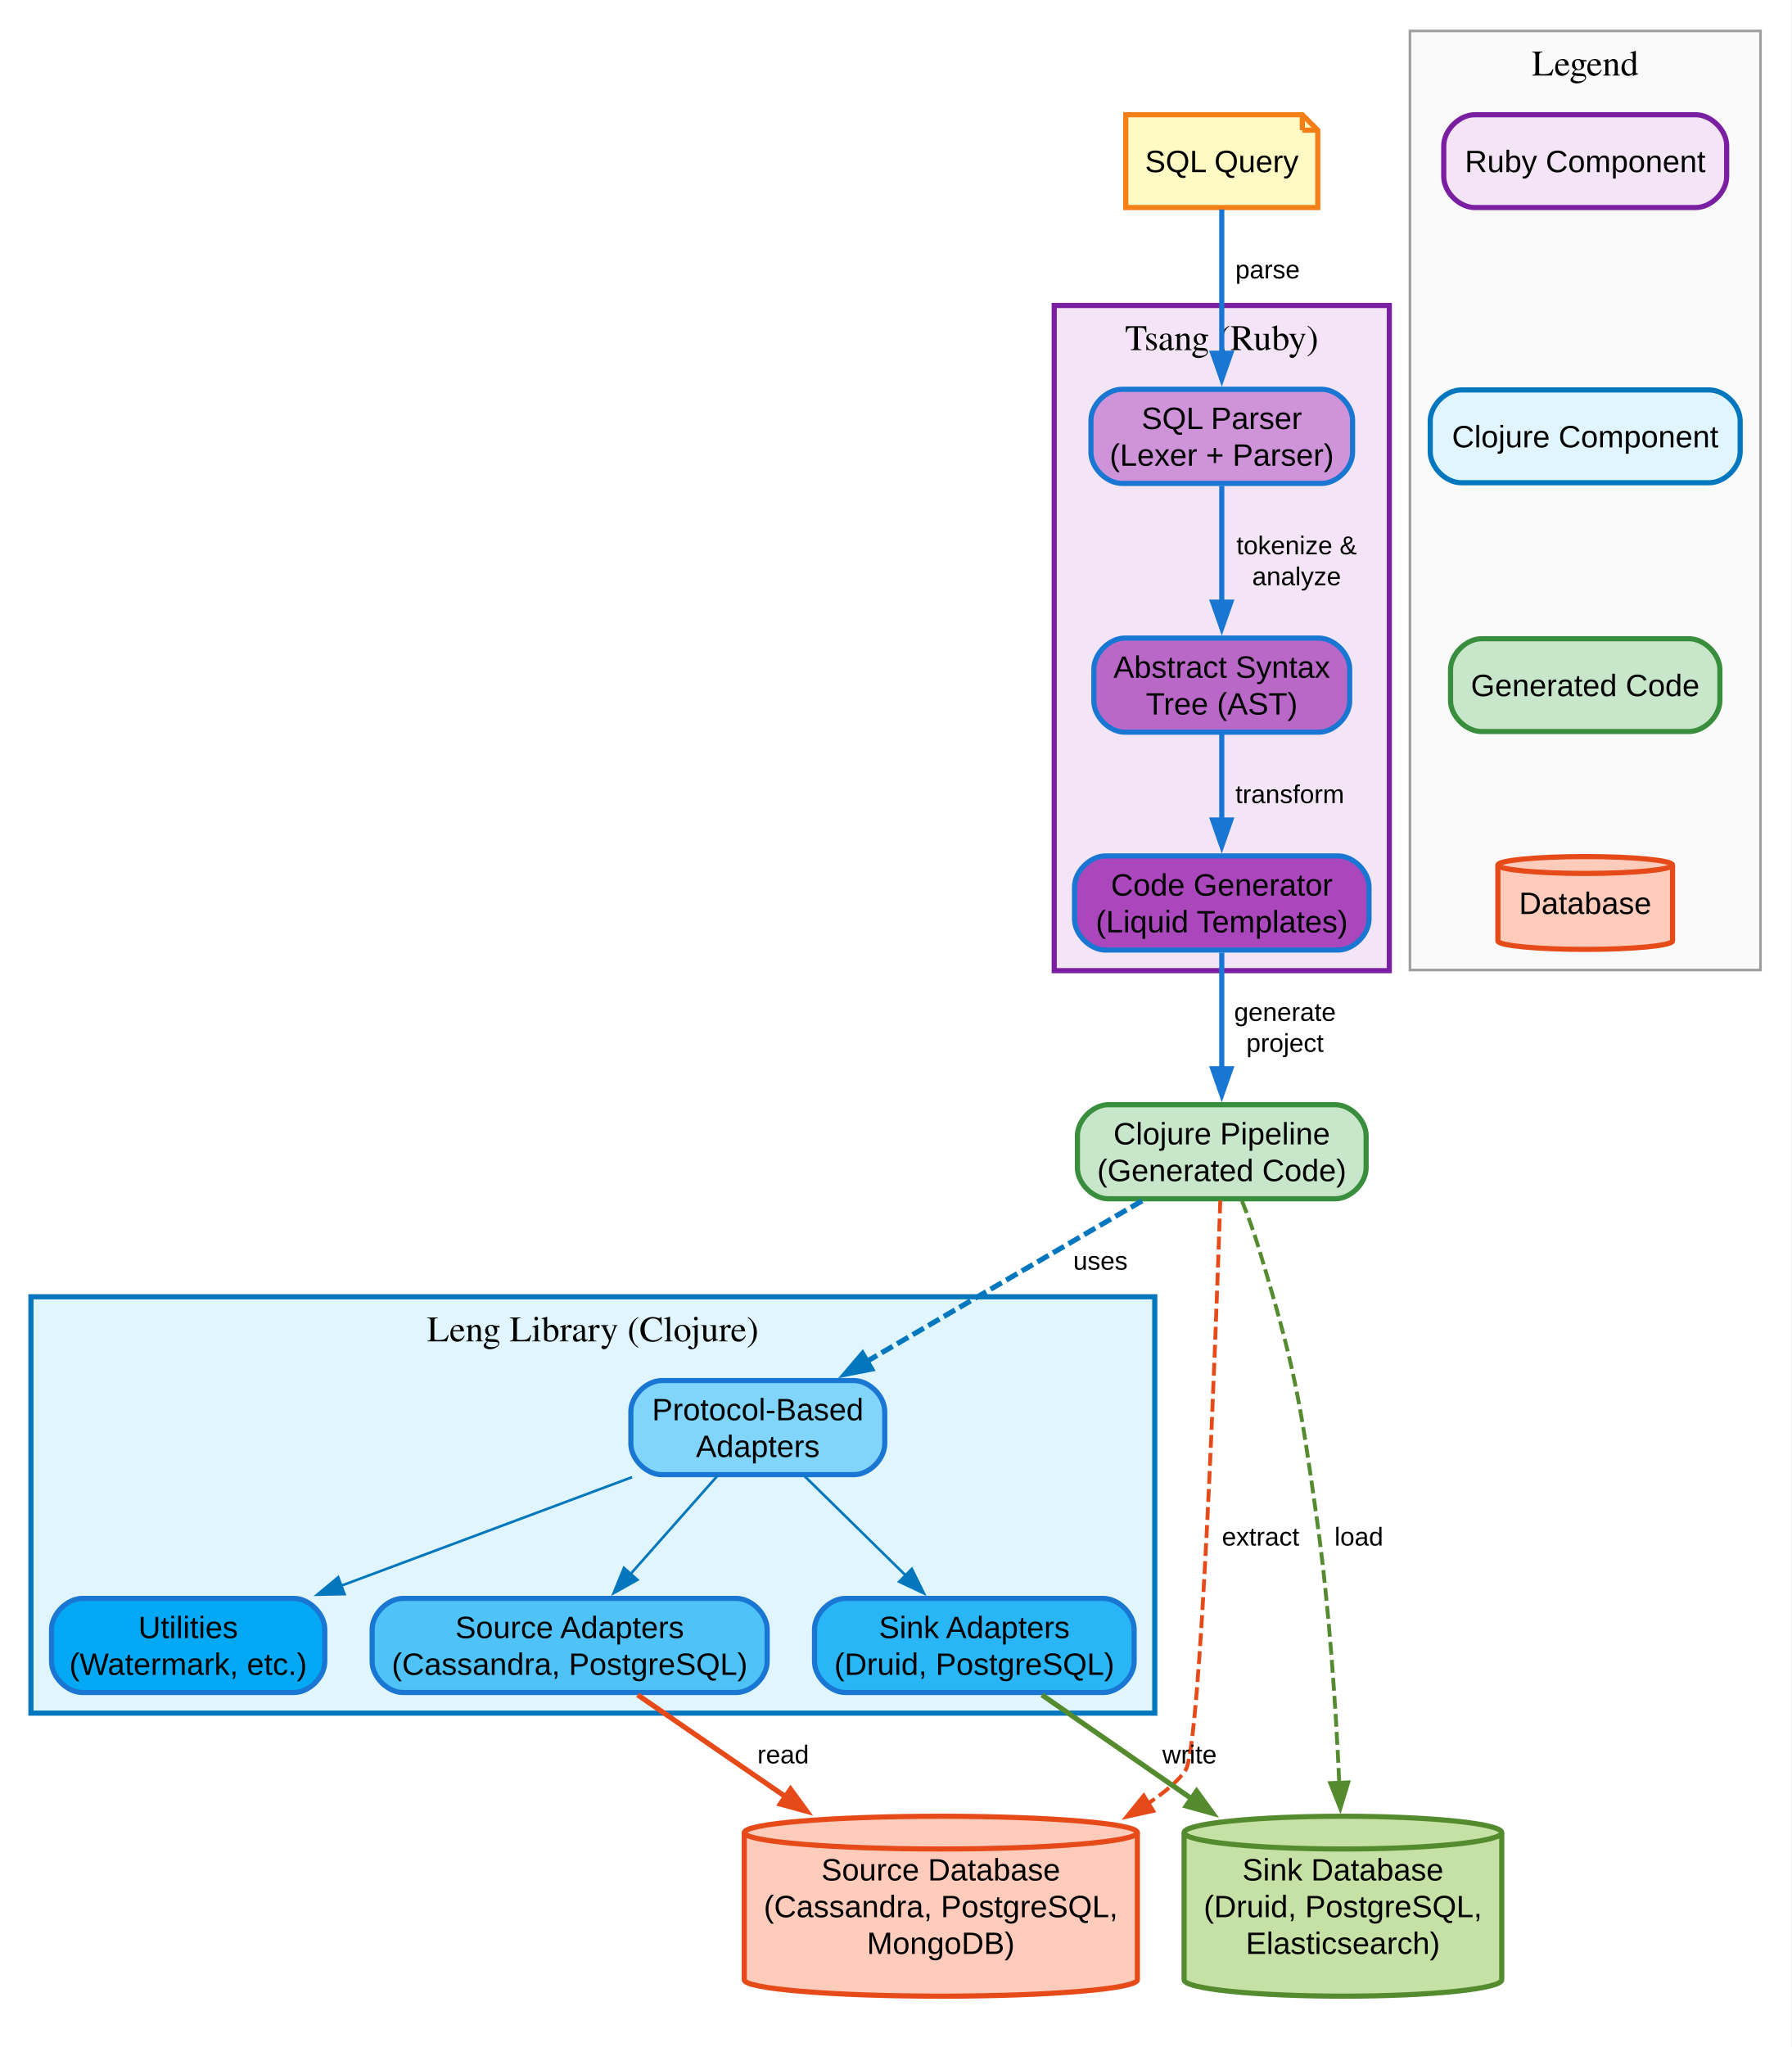
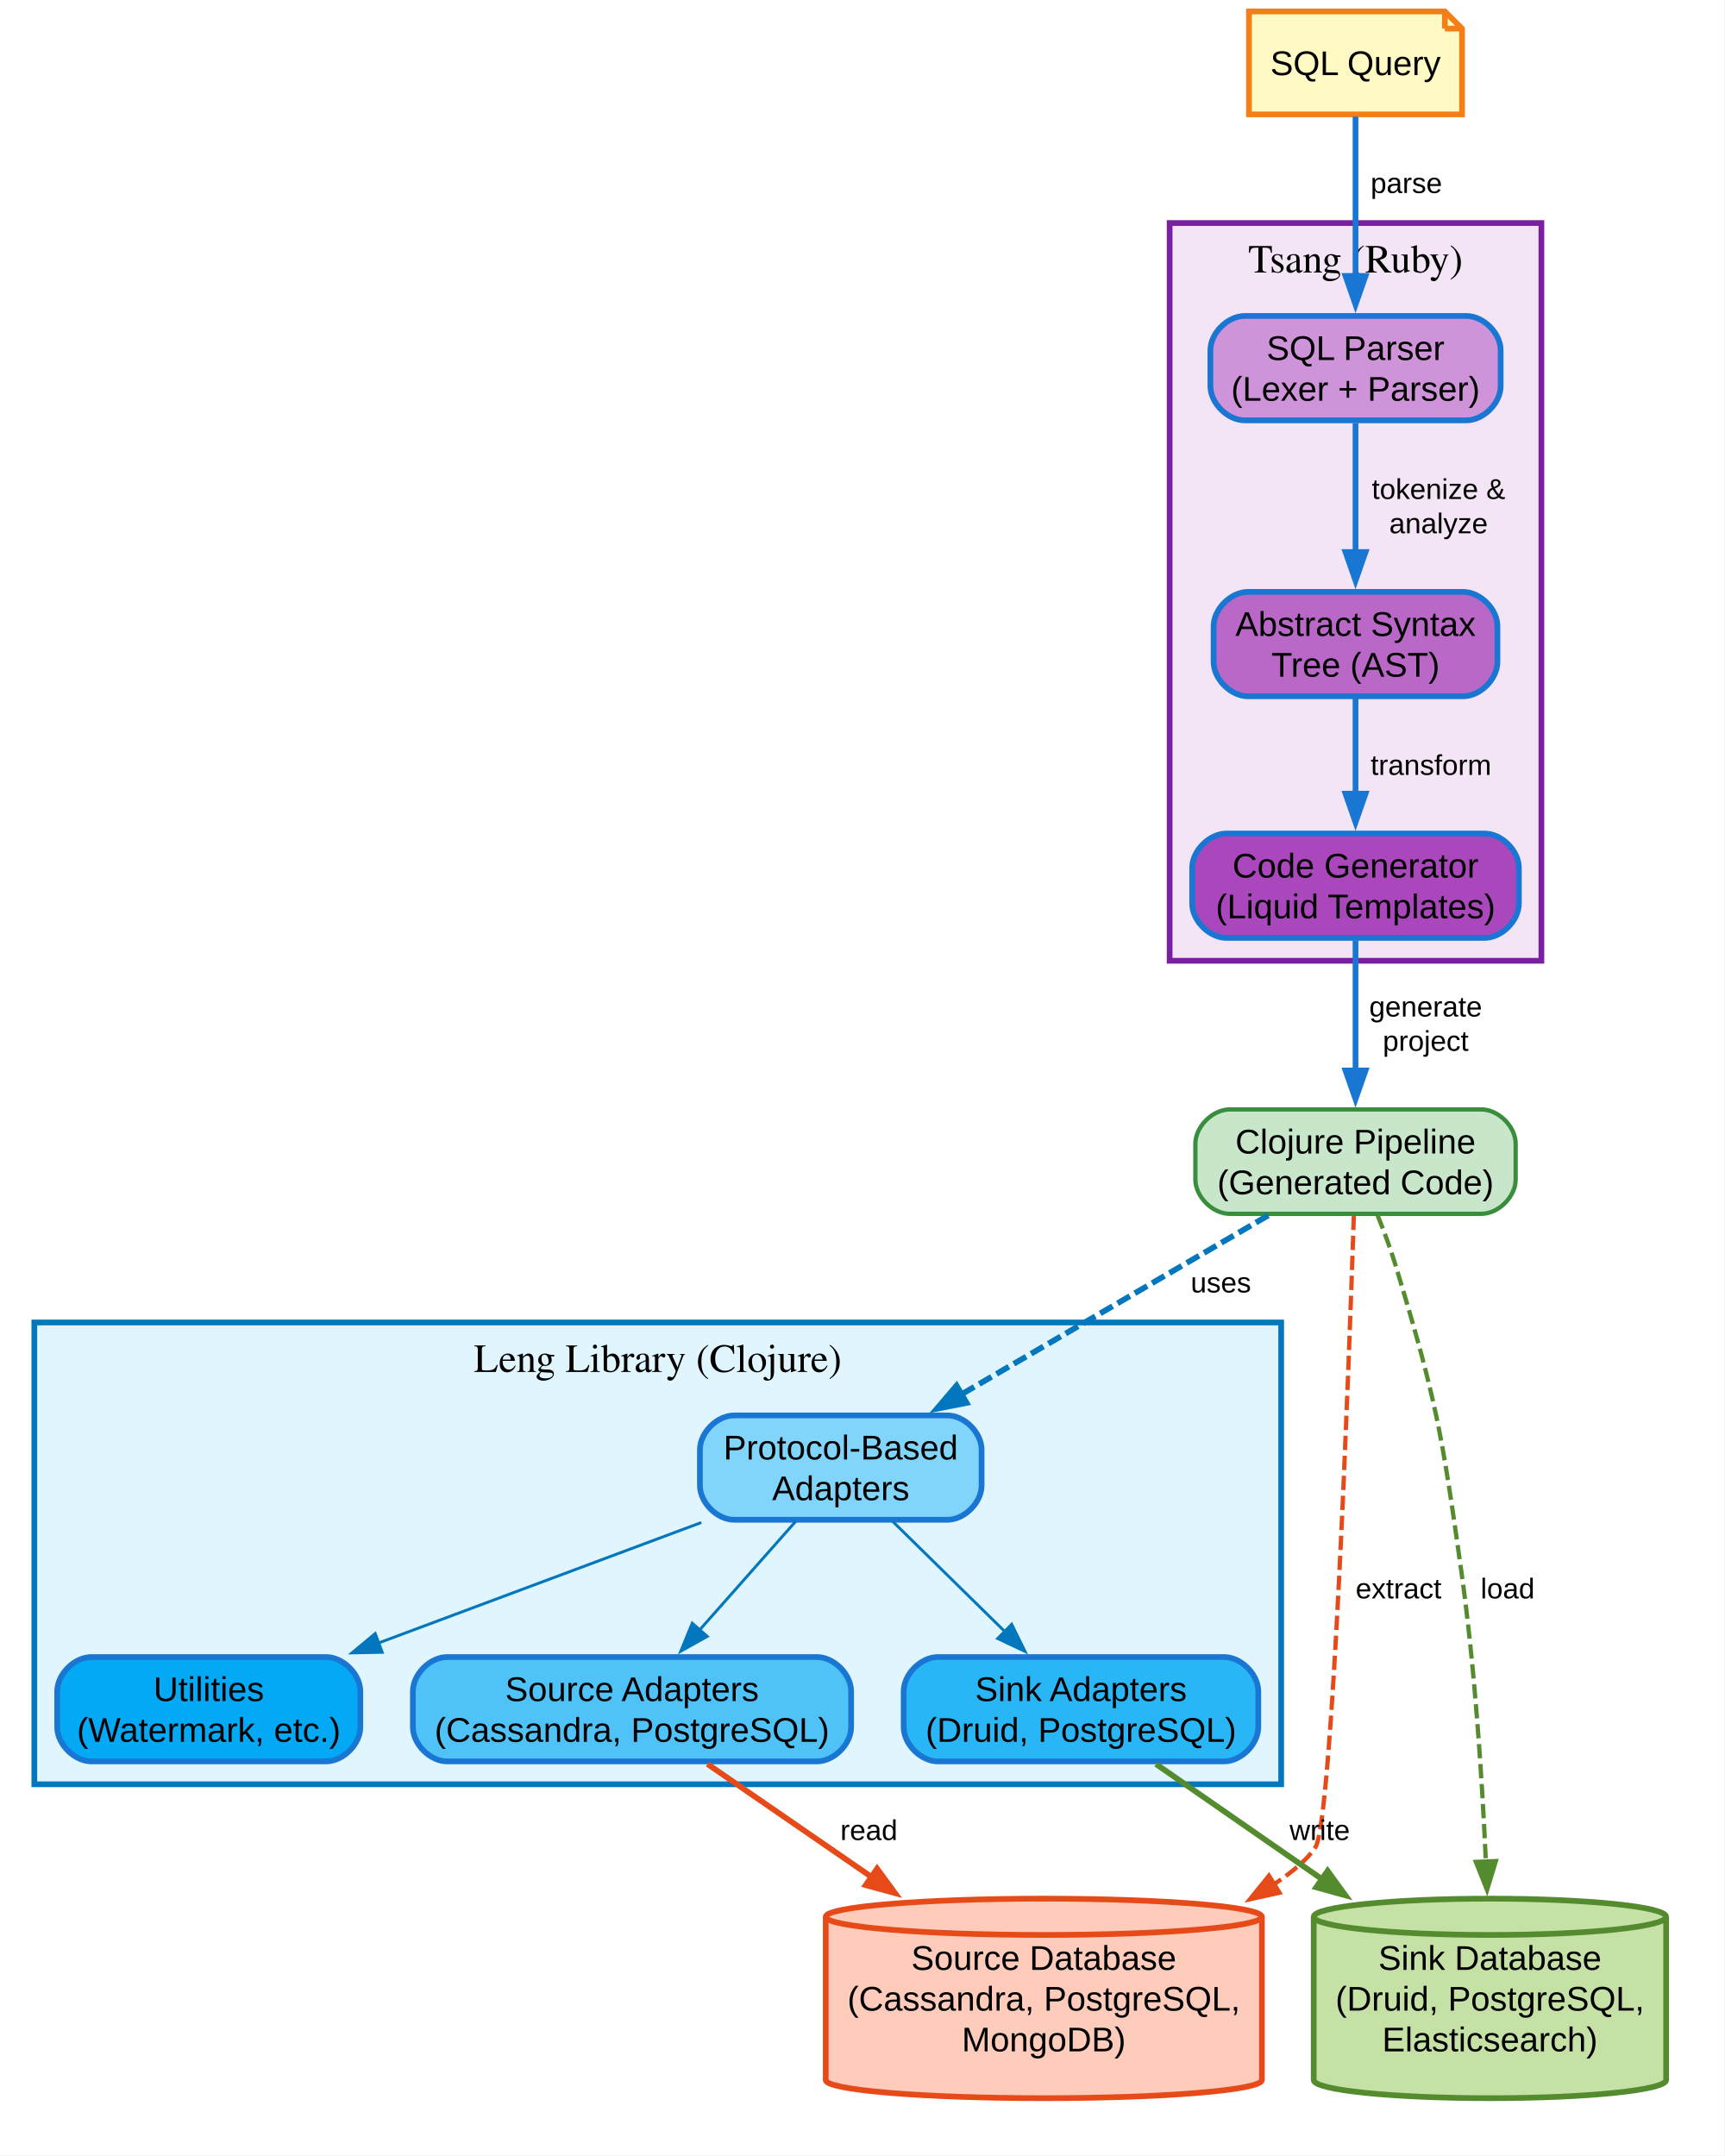
- <svg xmlns="http://www.w3.org/2000/svg" width="695pt" height="794pt" viewBox="0.00 0.00 695.00 794.00">
-   <g id="graph0" class="graph" transform="scale(1 1) rotate(0) translate(4 790.28)">
-     <polygon fill="white" stroke="none" points="-4,4 -4,-790.28 691,-790.28 691,4 -4,4" />
+ <svg xmlns="http://www.w3.org/2000/svg" width="603pt" height="754pt" viewBox="0.00 0.00 603.00 754.00">
+   <g id="graph0" class="graph" transform="scale(1 1) rotate(0) translate(4 749.78)">
+     <polygon fill="white" stroke="none" points="-4,4 -4,-749.78 599,-749.78 599,4 -4,4" />
    <g id="clust1" class="cluster">
      <polygon fill="#f3e5f5" stroke="#7b1fa2" stroke-width="2" points="405,-413.78 405,-671.78 535,-671.78 535,-413.78 405,-413.78" />
      <text xml:space="preserve" text-anchor="middle" x="470" y="-654.48" font-family="Times,serif" font-size="14.00">Tsang (Ruby)</text>
    </g>
    <g id="clust2" class="cluster">
      <polygon fill="#e1f5fe" stroke="#0277bd" stroke-width="2" points="8,-125.78 8,-287.28 444,-287.28 444,-125.78 8,-125.78" />
      <text xml:space="preserve" text-anchor="middle" x="226" y="-269.98" font-family="Times,serif" font-size="14.00">Leng Library (Clojure)</text>
    </g>
    <g id="clust3" class="cluster">
</g>
-     <g id="clust4" class="cluster">
-       <polygon fill="#fafafa" stroke="#9e9e9e" points="543,-414.03 543,-778.28 679,-778.28 679,-414.03 543,-414.03" />
-       <text xml:space="preserve" text-anchor="middle" x="611" y="-760.98" font-family="Times,serif" font-size="14.00">Legend</text>
-     </g>
    <g id="node1" class="node">
      <polygon fill="#fff9c4" stroke="#f57f17" stroke-width="2" points="501.25,-745.78 432.75,-745.78 432.75,-709.78 507.25,-709.78 507.25,-739.78 501.25,-745.78" />
      <polyline fill="none" stroke="#f57f17" stroke-width="2" points="501.25,-745.78 501.25,-739.78" />
      <polyline fill="none" stroke="#f57f17" stroke-width="2" points="507.25,-739.78 501.25,-739.78" />
      <text xml:space="preserve" text-anchor="middle" x="470" y="-723.51" font-family="Arial" font-size="12.00">SQL Query</text>
    </g>
    <g id="node2" class="node">
      <path fill="#ce93d8" stroke="#1976d2" stroke-width="2" d="M508.75,-639.28C508.75,-639.28 431.25,-639.28 431.25,-639.28 425.25,-639.28 419.25,-633.28 419.25,-627.28 419.25,-627.28 419.25,-614.78 419.25,-614.78 419.25,-608.78 425.25,-602.78 431.25,-602.78 431.25,-602.78 508.75,-602.78 508.75,-602.78 514.75,-602.78 520.75,-608.78 520.75,-614.78 520.75,-614.78 520.75,-627.28 520.75,-627.28 520.75,-633.28 514.75,-639.28 508.75,-639.28" />
      <text xml:space="preserve" text-anchor="middle" x="470" y="-623.88" font-family="Arial" font-size="12.00">SQL Parser</text>
      <text xml:space="preserve" text-anchor="middle" x="470" y="-609.63" font-family="Arial" font-size="12.00">(Lexer + Parser)</text>
    </g>
    <g id="edge1" class="edge">
      <path fill="none" stroke="#1976d2" stroke-width="2" d="M470,-709.01C470,-693.76 470,-671.41 470,-653.19" />
      <polygon fill="#1976d2" stroke="#1976d2" stroke-width="2" points="473.5,-653.27 470,-643.27 466.5,-653.27 473.5,-653.27" />
      <text xml:space="preserve" text-anchor="middle" x="485" y="-682.28" font-family="Arial" font-size="10.00">  parse</text>
    </g>
    <g id="node3" class="node">
      <path fill="#ba68c8" stroke="#1976d2" stroke-width="2" d="M507.62,-542.78C507.62,-542.78 432.38,-542.78 432.38,-542.78 426.38,-542.78 420.38,-536.78 420.38,-530.78 420.38,-530.78 420.38,-518.28 420.38,-518.28 420.38,-512.28 426.38,-506.28 432.38,-506.28 432.38,-506.28 507.62,-506.28 507.62,-506.28 513.62,-506.28 519.62,-512.28 519.62,-518.28 519.62,-518.28 519.62,-530.78 519.62,-530.78 519.62,-536.78 513.62,-542.78 507.62,-542.78" />
      <text xml:space="preserve" text-anchor="middle" x="470" y="-527.38" font-family="Arial" font-size="12.00">Abstract Syntax</text>
      <text xml:space="preserve" text-anchor="middle" x="470" y="-513.13" font-family="Arial" font-size="12.00">Tree (AST)</text>
    </g>
    <g id="edge2" class="edge">
      <path fill="none" stroke="#1976d2" stroke-width="2" d="M470,-601.81C470,-589 470,-571.54 470,-556.55" />
      <polygon fill="#1976d2" stroke="#1976d2" stroke-width="2" points="473.5,-556.72 470,-546.72 466.5,-556.72 473.5,-556.72" />
      <text xml:space="preserve" text-anchor="middle" x="496.25" y="-575.28" font-family="Arial" font-size="10.00">  tokenize &amp;</text>
      <text xml:space="preserve" text-anchor="middle" x="496.25" y="-563.28" font-family="Arial" font-size="10.00">  analyze</text>
    </g>
    <g id="node4" class="node">
      <path fill="#ab47bc" stroke="#1976d2" stroke-width="2" d="M515.12,-458.28C515.12,-458.28 424.88,-458.28 424.88,-458.28 418.88,-458.28 412.88,-452.28 412.88,-446.28 412.88,-446.28 412.88,-433.78 412.88,-433.78 412.88,-427.78 418.88,-421.78 424.88,-421.78 424.88,-421.78 515.12,-421.78 515.12,-421.78 521.12,-421.78 527.12,-427.78 527.12,-433.78 527.12,-433.78 527.12,-446.28 527.12,-446.28 527.12,-452.28 521.12,-458.28 515.12,-458.28" />
      <text xml:space="preserve" text-anchor="middle" x="470" y="-442.88" font-family="Arial" font-size="12.00">Code Generator</text>
      <text xml:space="preserve" text-anchor="middle" x="470" y="-428.63" font-family="Arial" font-size="12.00">(Liquid Templates)</text>
    </g>
    <g id="edge3" class="edge">
      <path fill="none" stroke="#1976d2" stroke-width="2" d="M470,-505.63C470,-495.86 470,-483.48 470,-472.18" />
      <polygon fill="#1976d2" stroke="#1976d2" stroke-width="2" points="473.5,-472.21 470,-462.21 466.5,-472.21 473.5,-472.21" />
      <text xml:space="preserve" text-anchor="middle" x="493.62" y="-478.78" font-family="Arial" font-size="10.00">  transform</text>
    </g>
    <g id="node5" class="node">
-       <path fill="#c8e6c9" stroke="#388e3c" stroke-width="2" d="M514,-361.78C514,-361.78 426,-361.78 426,-361.78 420,-361.78 414,-355.78 414,-349.78 414,-349.78 414,-337.28 414,-337.28 414,-331.28 420,-325.28 426,-325.28 426,-325.28 514,-325.28 514,-325.28 520,-325.28 526,-331.28 526,-337.28 526,-337.28 526,-349.78 526,-349.78 526,-355.78 520,-361.78 514,-361.78" />
+       <path fill="#c8e6c9" stroke="#388e3c" stroke-width="1.5" d="M514,-361.78C514,-361.78 426,-361.78 426,-361.78 420,-361.78 414,-355.78 414,-349.78 414,-349.78 414,-337.28 414,-337.28 414,-331.28 420,-325.28 426,-325.28 426,-325.28 514,-325.28 514,-325.28 520,-325.28 526,-331.28 526,-337.28 526,-337.28 526,-349.78 526,-349.78 526,-355.78 520,-361.78 514,-361.78" />
      <text xml:space="preserve" text-anchor="middle" x="470" y="-346.38" font-family="Arial" font-size="12.00">Clojure Pipeline</text>
      <text xml:space="preserve" text-anchor="middle" x="470" y="-332.13" font-family="Arial" font-size="12.00">(Generated Code)</text>
    </g>
    <g id="edge4" class="edge">
-       <path fill="none" stroke="#1976d2" stroke-width="2" d="M470,-420.81C470,-408 470,-390.54 470,-375.55" />
-       <polygon fill="#1976d2" stroke="#1976d2" stroke-width="2" points="473.5,-375.72 470,-365.72 466.5,-375.72 473.5,-375.72" />
+       <path fill="none" stroke="#1976d2" stroke-width="2" d="M470,-420.81C470,-407.92 470,-390.31 470,-375.27" />
+       <polygon fill="#1976d2" stroke="#1976d2" stroke-width="2" points="473.5,-375.4 470,-365.4 466.5,-375.4 473.5,-375.4" />
      <text xml:space="preserve" text-anchor="middle" x="491.75" y="-394.28" font-family="Arial" font-size="10.00">  generate</text>
      <text xml:space="preserve" text-anchor="middle" x="491.75" y="-382.28" font-family="Arial" font-size="10.00">  project</text>
    </g>
    <g id="node6" class="node">
      <path fill="#81d4fa" stroke="#1976d2" stroke-width="2" d="M327.25,-254.78C327.25,-254.78 252.75,-254.78 252.75,-254.78 246.75,-254.78 240.75,-248.78 240.75,-242.78 240.75,-242.78 240.75,-230.28 240.75,-230.28 240.75,-224.28 246.75,-218.28 252.75,-218.28 252.75,-218.28 327.25,-218.28 327.25,-218.28 333.25,-218.28 339.25,-224.28 339.25,-230.28 339.25,-230.28 339.25,-242.78 339.25,-242.78 339.25,-248.78 333.25,-254.78 327.25,-254.78" />
      <text xml:space="preserve" text-anchor="middle" x="290" y="-239.38" font-family="Arial" font-size="12.00">Protocol-Based</text>
      <text xml:space="preserve" text-anchor="middle" x="290" y="-225.13" font-family="Arial" font-size="12.00">Adapters</text>
    </g>
    <g id="edge5" class="edge">
-       <path fill="none" stroke="#0277bd" stroke-width="2" stroke-dasharray="5,2" d="M439.06,-324.48C409.56,-307.28 364.92,-281.24 332.18,-262.14" />
-       <polygon fill="#0277bd" stroke="#0277bd" stroke-width="2" points="334.16,-259.24 323.76,-257.22 330.63,-265.28 334.16,-259.24" />
+       <path fill="none" stroke="#0277bd" stroke-width="2" stroke-dasharray="5,2" d="M439.47,-324.72C409.95,-307.5 364.98,-281.27 332.08,-262.08" />
+       <polygon fill="#0277bd" stroke="#0277bd" stroke-width="2" points="334,-259.15 323.6,-257.13 330.48,-265.19 334,-259.15" />
      <text xml:space="preserve" text-anchor="middle" x="420.14" y="-297.78" font-family="Arial" font-size="10.00">  uses</text>
    </g>
    <g id="node10" class="node">
      <path fill="#ffccbc" stroke="#e64a19" stroke-width="2" d="M437.25,-79.44C437.25,-82.94 403.07,-85.78 361,-85.78 318.93,-85.78 284.75,-82.94 284.75,-79.44 284.75,-79.44 284.75,-22.34 284.75,-22.34 284.75,-18.84 318.93,-16 361,-16 403.07,-16 437.25,-18.84 437.25,-22.34 437.25,-22.34 437.25,-79.44 437.25,-79.44" />
      <path fill="none" stroke="#e64a19" stroke-width="2" d="M437.25,-79.44C437.25,-75.94 403.07,-73.09 361,-73.09 318.93,-73.09 284.75,-75.94 284.75,-79.44" />
      <text xml:space="preserve" text-anchor="middle" x="361" y="-60.87" font-family="Arial" font-size="12.00">Source Database</text>
      <text xml:space="preserve" text-anchor="middle" x="361" y="-46.62" font-family="Arial" font-size="12.00">(Cassandra, PostgreSQL,</text>
      <text xml:space="preserve" text-anchor="middle" x="361" y="-32.37" font-family="Arial" font-size="12.00">MongoDB)</text>
    </g>
    <g id="edge11" class="edge">
      <path fill="none" stroke="#e64a19" stroke-width="1.5" stroke-dasharray="5,2" d="M469.42,-324.62C467.63,-270.71 461.89,-113.08 456,-103.78 453.44,-99.74 448.15,-95.26 441.31,-90.67" />
      <polygon fill="#e64a19" stroke="#e64a19" stroke-width="1.5" points="443.41,-87.85 433.06,-85.57 439.73,-93.81 443.41,-87.85" />
      <text xml:space="preserve" text-anchor="middle" x="482.27" y="-190.78" font-family="Arial" font-size="10.00">  extract</text>
    </g>
    <g id="node11" class="node">
      <path fill="#c5e1a5" stroke="#558b2f" stroke-width="2" d="M578.62,-79.44C578.62,-82.94 551,-85.78 517,-85.78 483,-85.78 455.38,-82.94 455.38,-79.44 455.38,-79.44 455.38,-22.34 455.38,-22.34 455.38,-18.84 483,-16 517,-16 551,-16 578.62,-18.84 578.62,-22.34 578.62,-22.34 578.62,-79.44 578.62,-79.44" />
      <path fill="none" stroke="#558b2f" stroke-width="2" d="M578.62,-79.44C578.62,-75.94 551,-73.09 517,-73.09 483,-73.09 455.38,-75.94 455.38,-79.44" />
      <text xml:space="preserve" text-anchor="middle" x="517" y="-60.87" font-family="Arial" font-size="12.00">Sink Database</text>
      <text xml:space="preserve" text-anchor="middle" x="517" y="-46.62" font-family="Arial" font-size="12.00">(Druid, PostgreSQL,</text>
      <text xml:space="preserve" text-anchor="middle" x="517" y="-32.37" font-family="Arial" font-size="12.00">Elasticsearch)</text>
    </g>
    <g id="edge12" class="edge">
-       <path fill="none" stroke="#558b2f" stroke-width="1.5" stroke-dasharray="5,2" d="M477.85,-324.44C480.04,-318.99 482.28,-312.95 484,-307.28 498.14,-260.74 500.24,-248.45 507,-200.28 511.76,-166.39 514.27,-127.8 515.59,-98.48" />
+       <path fill="none" stroke="#558b2f" stroke-width="1.5" stroke-dasharray="5,2" d="M477.71,-324.8C479.94,-319.26 482.24,-313.08 484,-307.28 498.14,-260.74 500.24,-248.45 507,-200.28 511.76,-166.39 514.27,-127.8 515.59,-98.48" />
      <polygon fill="#558b2f" stroke="#558b2f" stroke-width="1.5" points="519.07,-98.92 515.99,-88.79 512.08,-98.63 519.07,-98.92" />
      <text xml:space="preserve" text-anchor="middle" x="520.41" y="-190.78" font-family="Arial" font-size="10.00">  load</text>
    </g>
    <g id="node7" class="node">
      <path fill="#4fc3f7" stroke="#1976d2" stroke-width="2" d="M281.62,-170.28C281.62,-170.28 152.38,-170.28 152.38,-170.28 146.38,-170.28 140.38,-164.28 140.38,-158.28 140.38,-158.28 140.38,-145.78 140.38,-145.78 140.38,-139.78 146.38,-133.78 152.38,-133.78 152.38,-133.78 281.62,-133.78 281.62,-133.78 287.62,-133.78 293.62,-139.78 293.62,-145.78 293.62,-145.78 293.62,-158.28 293.62,-158.28 293.62,-164.28 287.62,-170.28 281.62,-170.28" />
      <text xml:space="preserve" text-anchor="middle" x="217" y="-154.88" font-family="Arial" font-size="12.00">Source Adapters</text>
      <text xml:space="preserve" text-anchor="middle" x="217" y="-140.63" font-family="Arial" font-size="12.00">(Cassandra, PostgreSQL)</text>
    </g>
    <g id="edge6" class="edge">
      <path fill="none" stroke="#0277bd" d="M274.16,-217.63C264.37,-206.57 251.63,-192.17 240.67,-179.78" />
      <polygon fill="#0277bd" stroke="#0277bd" points="243.31,-177.49 234.06,-172.32 238.07,-182.12 243.31,-177.49" />
    </g>
    <g id="node8" class="node">
      <path fill="#29b6f6" stroke="#1976d2" stroke-width="2" d="M424,-170.28C424,-170.28 324,-170.28 324,-170.28 318,-170.28 312,-164.28 312,-158.28 312,-158.28 312,-145.78 312,-145.78 312,-139.78 318,-133.78 324,-133.78 324,-133.78 424,-133.78 424,-133.78 430,-133.78 436,-139.78 436,-145.78 436,-145.78 436,-158.28 436,-158.28 436,-164.28 430,-170.28 424,-170.28" />
      <text xml:space="preserve" text-anchor="middle" x="374" y="-154.88" font-family="Arial" font-size="12.00">Sink Adapters</text>
      <text xml:space="preserve" text-anchor="middle" x="374" y="-140.63" font-family="Arial" font-size="12.00">(Druid, PostgreSQL)</text>
    </g>
    <g id="edge7" class="edge">
      <path fill="none" stroke="#0277bd" d="M308.23,-217.63C319.71,-206.36 334.72,-191.61 347.5,-179.06" />
      <polygon fill="#0277bd" stroke="#0277bd" points="349.76,-181.75 354.44,-172.24 344.85,-176.75 349.76,-181.75" />
    </g>
    <g id="node9" class="node">
      <path fill="#03a9f4" stroke="#1976d2" stroke-width="2" d="M110,-170.28C110,-170.28 28,-170.28 28,-170.28 22,-170.28 16,-164.28 16,-158.28 16,-158.28 16,-145.78 16,-145.78 16,-139.78 22,-133.78 28,-133.78 28,-133.78 110,-133.78 110,-133.78 116,-133.78 122,-139.78 122,-145.78 122,-145.78 122,-158.28 122,-158.28 122,-164.28 116,-170.28 110,-170.28" />
      <text xml:space="preserve" text-anchor="middle" x="69" y="-154.88" font-family="Arial" font-size="12.00">Utilities</text>
      <text xml:space="preserve" text-anchor="middle" x="69" y="-140.63" font-family="Arial" font-size="12.00">(Watermark, etc.)</text>
    </g>
    <g id="edge8" class="edge">
      <path fill="none" stroke="#0277bd" d="M241.23,-217.32C207.94,-204.9 163.64,-188.36 128.3,-175.17" />
      <polygon fill="#0277bd" stroke="#0277bd" points="129.66,-171.94 119.07,-171.72 127.21,-178.5 129.66,-171.94" />
    </g>
    <g id="edge9" class="edge">
      <path fill="none" stroke="#e64a19" stroke-width="2" d="M243.41,-132.85C259.52,-121.76 280.79,-107.11 300.81,-93.33" />
      <polygon fill="#e64a19" stroke="#e64a19" stroke-width="2" points="302.7,-96.28 308.96,-87.72 298.73,-90.51 302.7,-96.28" />
      <text xml:space="preserve" text-anchor="middle" x="297.06" y="-106.28" font-family="Arial" font-size="10.00">  read</text>
    </g>
    <g id="edge10" class="edge">
      <path fill="none" stroke="#558b2f" stroke-width="2" d="M400.23,-132.85C416.5,-121.57 438.07,-106.61 458.25,-92.62" />
      <polygon fill="#558b2f" stroke="#558b2f" stroke-width="2" points="460.24,-95.5 466.47,-86.93 456.25,-89.75 460.24,-95.5" />
      <text xml:space="preserve" text-anchor="middle" x="454.71" y="-106.28" font-family="Arial" font-size="10.00">  write</text>
    </g>
-     <g id="node12" class="node">
-       <path fill="#f3e5f5" stroke="#7b1fa2" stroke-width="2" d="M653.88,-745.78C653.88,-745.78 568.12,-745.78 568.12,-745.78 562.12,-745.78 556.12,-739.78 556.12,-733.78 556.12,-733.78 556.12,-721.78 556.12,-721.78 556.12,-715.78 562.12,-709.78 568.12,-709.78 568.12,-709.78 653.88,-709.78 653.88,-709.78 659.88,-709.78 665.88,-715.78 665.88,-721.78 665.88,-721.78 665.88,-733.78 665.88,-733.78 665.88,-739.78 659.88,-745.78 653.88,-745.78" />
-       <text xml:space="preserve" text-anchor="middle" x="611" y="-723.51" font-family="Arial" font-size="12.00">Ruby Component</text>
-     </g>
-     <g id="node13" class="node">
-       <path fill="#e1f5fe" stroke="#0277bd" stroke-width="2" d="M659.12,-639.03C659.12,-639.03 562.88,-639.03 562.88,-639.03 556.88,-639.03 550.88,-633.03 550.88,-627.03 550.88,-627.03 550.88,-615.03 550.88,-615.03 550.88,-609.03 556.88,-603.03 562.88,-603.03 562.88,-603.03 659.12,-603.03 659.12,-603.03 665.12,-603.03 671.12,-609.03 671.12,-615.03 671.12,-615.03 671.12,-627.03 671.12,-627.03 671.12,-633.03 665.12,-639.03 659.12,-639.03" />
-       <text xml:space="preserve" text-anchor="middle" x="611" y="-616.76" font-family="Arial" font-size="12.00">Clojure Component</text>
-     </g>
-     <g id="node14" class="node">
-       <path fill="#c8e6c9" stroke="#388e3c" stroke-width="2" d="M651.25,-542.53C651.25,-542.53 570.75,-542.53 570.75,-542.53 564.75,-542.53 558.75,-536.53 558.75,-530.53 558.75,-530.53 558.75,-518.53 558.75,-518.53 558.75,-512.53 564.75,-506.53 570.75,-506.53 570.75,-506.53 651.25,-506.53 651.25,-506.53 657.25,-506.53 663.25,-512.53 663.25,-518.53 663.25,-518.53 663.25,-530.53 663.25,-530.53 663.25,-536.53 657.25,-542.53 651.25,-542.53" />
-       <text xml:space="preserve" text-anchor="middle" x="611" y="-520.26" font-family="Arial" font-size="12.00">Generated Code</text>
-     </g>
-     <g id="node15" class="node">
-       <path fill="#ffccbc" stroke="#e64a19" stroke-width="2" d="M644.88,-454.76C644.88,-456.56 629.69,-458.03 611,-458.03 592.31,-458.03 577.12,-456.56 577.12,-454.76 577.12,-454.76 577.12,-425.3 577.12,-425.3 577.12,-423.5 592.31,-422.03 611,-422.03 629.69,-422.03 644.88,-423.5 644.88,-425.3 644.88,-425.3 644.88,-454.76 644.88,-454.76" />
-       <path fill="none" stroke="#e64a19" stroke-width="2" d="M644.88,-454.76C644.88,-452.95 629.69,-451.49 611,-451.49 592.31,-451.49 577.12,-452.95 577.12,-454.76" />
-       <text xml:space="preserve" text-anchor="middle" x="611" y="-435.76" font-family="Arial" font-size="12.00">Database</text>
-     </g>
  </g>
</svg>
